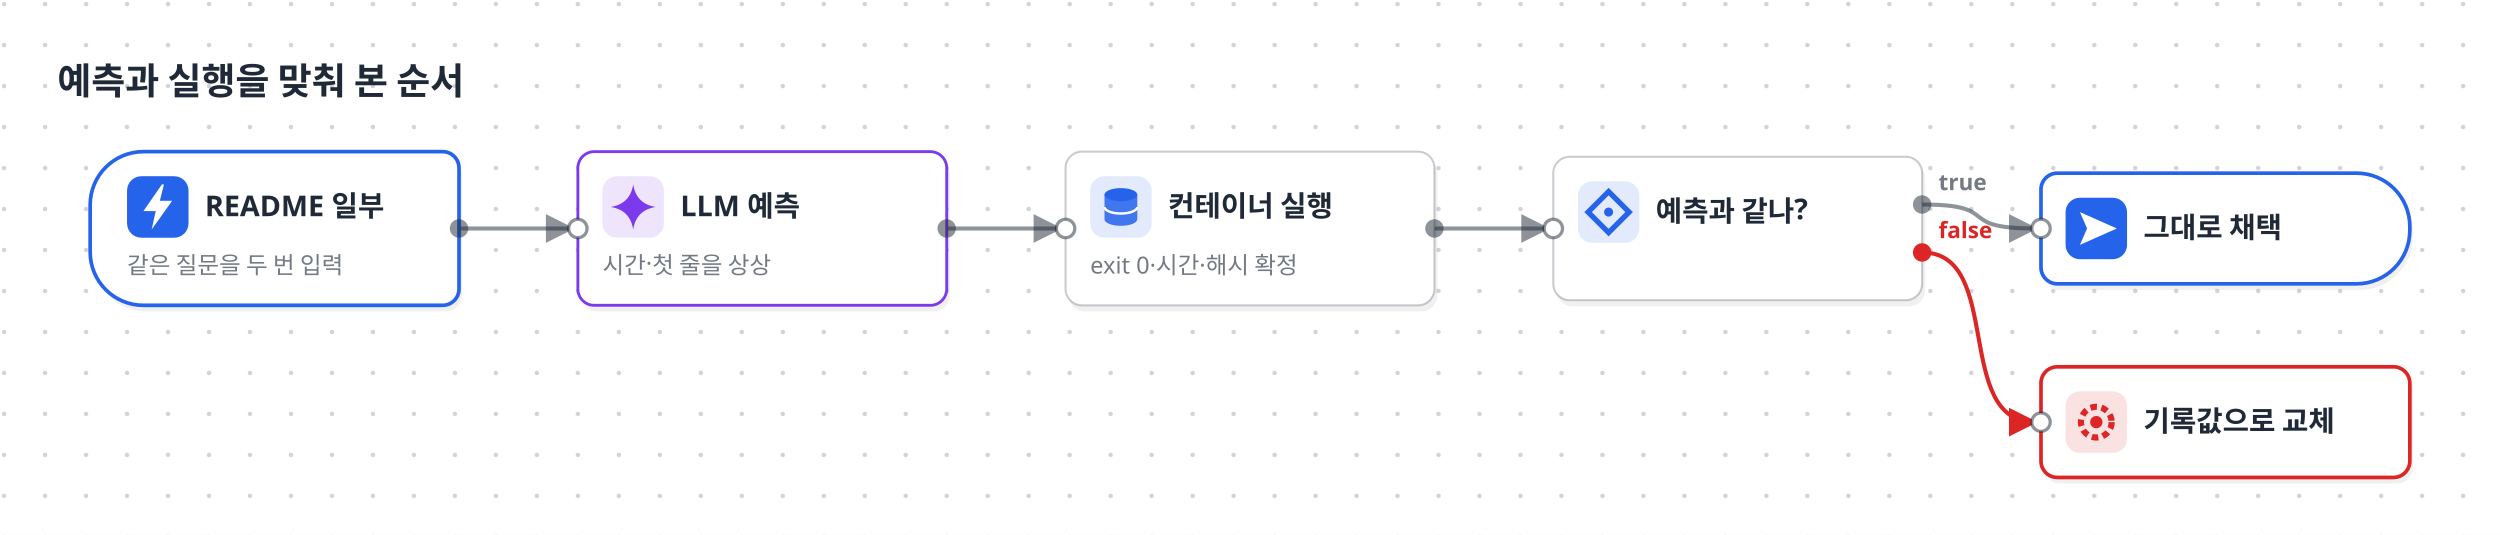
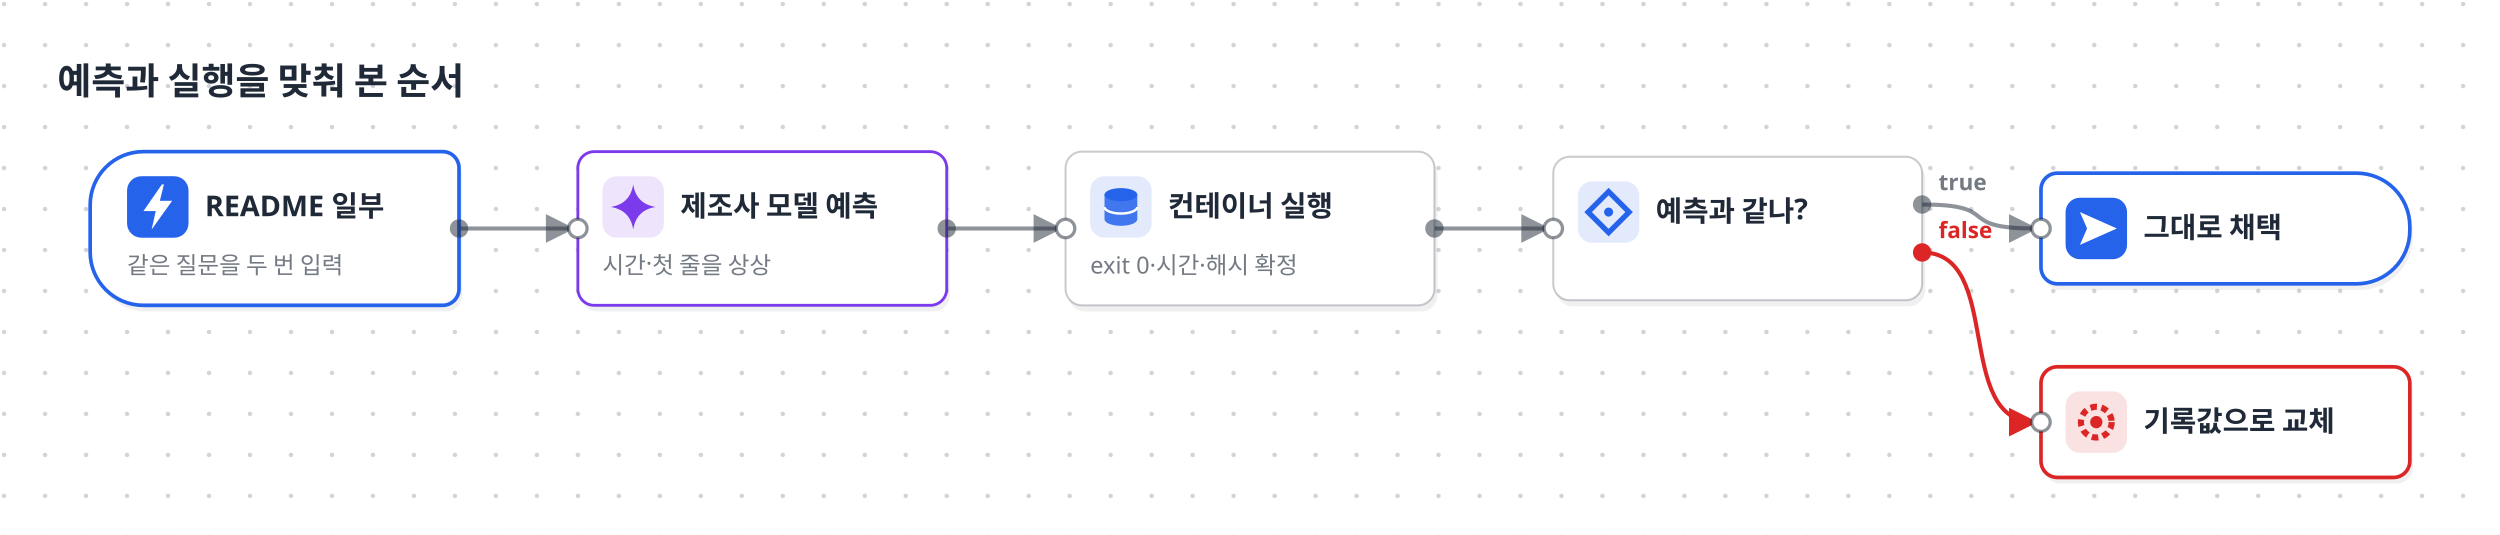
<svg xmlns="http://www.w3.org/2000/svg" width="1220" height="261" viewBox="0 0 1220 261" font-family="'NanumSquare','Nanum Gothic','Apple SD Gothic Neo','Malgun Gothic',sans-serif" role="img">
  <defs>
    <pattern id="dots" width="20" height="20" patternUnits="userSpaceOnUse">
      <circle cx="2" cy="2" r="1.1" fill="#1f2937" fill-opacity="0.20" />
    </pattern>
    <marker id="ah" viewBox="0 0 10 10" refX="9" refY="5" markerWidth="7" markerHeight="7" orient="auto">
      <path d="M0,0 L10,5 L0,10 z" fill="#1f2937" fill-opacity="0.5" />
    </marker>
    <marker id="ahw" viewBox="0 0 10 10" refX="9" refY="5" markerWidth="7" markerHeight="7" orient="auto">
      <path d="M0,0 L10,5 L0,10 z" fill="#dc2626" />
    </marker>
  </defs>
  <rect width="1220" height="261" fill="#ffffff" />
  <rect width="1220" height="261" fill="url(#dots)" />
  <text x="28" y="46" font-size="18" font-weight="700" fill="#1f2937">예측과 실행을 맞춰 본 순서</text>
  <path d="M224.0,111.5 C264.0,111.5 239.0,111.5 279.0,111.5" fill="none" stroke="#1f2937" stroke-opacity="0.5" stroke-width="2" marker-end="url(#ah)" />
  <path d="M462.0,111.5 C502.0,111.5 477.0,111.5 517.0,111.5" fill="none" stroke="#1f2937" stroke-opacity="0.5" stroke-width="2" marker-end="url(#ah)" />
  <path d="M700.0,111.5 C740.0,111.5 715.0,111.5 755.0,111.5" fill="none" stroke="#1f2937" stroke-opacity="0.5" stroke-width="2" marker-end="url(#ah)" />
  <path d="M938.0,99.8 C978.0,99.8 953.0,111.5 993.0,111.5" fill="none" stroke="#1f2937" stroke-opacity="0.5" stroke-width="2" marker-end="url(#ah)" />
  <path d="M938.0,123.2 C978.0,123.2 953.0,206.0 993.0,206.0" fill="none" stroke="#dc2626" stroke-width="2" marker-end="url(#ahw)" />
  <path d="M71.5,77.0 H217.5 A8,8 0 0 1 225.5,85.0 V144.0 A8,8 0 0 1 217.5,152.0 H71.5 A26,26 0 0 1 45.5,126.0 V103.0 A26,26 0 0 1 71.5,77.0 Z" fill="#1f2937" fill-opacity="0.07" />
  <path d="M70.0,74.0 H216.0 A8,8 0 0 1 224.0,82.0 V141.0 A8,8 0 0 1 216.0,149.0 H70.0 A26,26 0 0 1 44.0,123.0 V100.0 A26,26 0 0 1 70.0,74.0 Z" fill="#ffffff" stroke="#2563eb" stroke-width="1.8" />
  <rect x="62.0" y="86.0" width="30" height="30" rx="7" fill="#2563eb" fill-opacity="1" />
  <polygon points="79.0,90.0 70.0,103.0 76.0,103.0 74.0,112.0 84.0,98.0 78.0,98.0 80.0,90.0" fill="#ffffff" />
  <text x="100.0" y="105.5" font-size="14" font-weight="700" fill="#1f2937">README 일부</text>
  <text x="62.0" y="133.5" font-size="11.5" fill="#1f2937" fill-opacity="0.62">같은 질문을 두 번 입력</text>
  <circle cx="224.0" cy="111.5" r="4.5" fill="#1f2937" fill-opacity="0.5" />
  <path d="M291.5,77.0 H455.5 A8,8 0 0 1 463.5,85.0 V144.0 A8,8 0 0 1 455.5,152.0 H291.5 A8,8 0 0 1 283.5,144.0 V85.0 A8,8 0 0 1 291.5,77.0 Z" fill="#1f2937" fill-opacity="0.07" />
  <path d="M290.0,74.0 H454.0 A8,8 0 0 1 462.0,82.0 V141.0 A8,8 0 0 1 454.0,149.0 H290.0 A8,8 0 0 1 282.0,141.0 V82.0 A8,8 0 0 1 290.0,74.0 Z" fill="#ffffff" stroke="#7c3aed" stroke-width="1.4" />
  <rect x="294.0" y="86.0" width="30" height="30" rx="7" fill="#7c3aed" fill-opacity="0.13" />
  <path d="M309.0,90.0 Q310.5,99.5 320.0,101.0 Q310.5,102.5 309.0,112.0 Q307.5,102.5 298.0,101.0 Q307.5,99.5 309.0,90.0 Z" fill="#7c3aed" />
-   <text x="332.0" y="105.5" font-size="14" font-weight="700" fill="#1f2937">LLM 예측</text>
+   <text x="332.0" y="105.5" font-size="14" font-weight="700" fill="#1f2937">제조사 모델 예측</text>
  <text x="294.0" y="133.5" font-size="11.5" fill="#1f2937" fill-opacity="0.62">시간·첫 줄을 상상</text>
  <circle cx="282.0" cy="111.5" r="4.5" fill="#ffffff" stroke="#1f2937" stroke-opacity="0.5" stroke-width="1.6" />
  <circle cx="462.0" cy="111.5" r="4.5" fill="#1f2937" fill-opacity="0.5" />
  <path d="M529.5,77.0 H693.5 A8,8 0 0 1 701.5,85.0 V144.0 A8,8 0 0 1 693.5,152.0 H529.5 A8,8 0 0 1 521.5,144.0 V85.0 A8,8 0 0 1 529.5,77.0 Z" fill="#1f2937" fill-opacity="0.07" />
  <path d="M528.0,74.0 H692.0 A8,8 0 0 1 700.0,82.0 V141.0 A8,8 0 0 1 692.0,149.0 H528.0 A8,8 0 0 1 520.0,141.0 V82.0 A8,8 0 0 1 528.0,74.0 Z" fill="#ffffff" stroke="#1f2937" stroke-opacity="0.24" stroke-width="1" />
  <rect x="532.0" y="86.0" width="30" height="30" rx="7" fill="#2563eb" fill-opacity="0.13" />
  <path d="M539.0,95.0 V107.0 A8,3.2 0 0 0 555.0,107.0 V95.0" fill="#2563eb" fill-opacity="0.85" />
  <ellipse cx="547.0" cy="95.0" rx="8" ry="3.2" fill="#2563eb" />
  <path d="M539.0,101.0 A8,3.2 0 0 0 555.0,101.0" fill="none" stroke="#ffffff" stroke-width="1.2" />
  <text x="570.0" y="105.5" font-size="14" font-weight="700" fill="#1f2937">컨테이너 실행</text>
  <text x="532.0" y="133.5" font-size="11.5" fill="#1f2937" fill-opacity="0.62">exit 0·시간·해시 확정</text>
  <circle cx="520.0" cy="111.5" r="4.5" fill="#ffffff" stroke="#1f2937" stroke-opacity="0.5" stroke-width="1.6" />
  <circle cx="700.0" cy="111.5" r="4.5" fill="#1f2937" fill-opacity="0.5" />
  <path d="M767.5,79.5 H931.5 A8,8 0 0 1 939.5,87.5 V141.5 A8,8 0 0 1 931.5,149.5 H767.5 A8,8 0 0 1 759.5,141.5 V87.5 A8,8 0 0 1 767.5,79.5 Z" fill="#1f2937" fill-opacity="0.07" />
  <path d="M766.0,76.5 H930.0 A8,8 0 0 1 938.0,84.5 V138.5 A8,8 0 0 1 930.0,146.5 H766.0 A8,8 0 0 1 758.0,138.5 V84.5 A8,8 0 0 1 766.0,76.5 Z" fill="#ffffff" stroke="#1f2937" stroke-opacity="0.24" stroke-width="1" />
  <rect x="770.0" y="88.5" width="30" height="30" rx="7" fill="#2563eb" fill-opacity="0.13" />
  <polygon points="785.0,93.5 795.0,103.5 785.0,113.5 775.0,103.5" fill="none" stroke="#2563eb" stroke-width="2.6" />
  <circle cx="785.0" cy="103.5" r="2.2" fill="#2563eb" />
  <text x="808.0" y="108.0" font-size="14" font-weight="700" fill="#1f2937">예측과 같나?</text>
  <circle cx="758.0" cy="111.5" r="4.5" fill="#ffffff" stroke="#1f2937" stroke-opacity="0.5" stroke-width="1.6" />
  <circle cx="938.0" cy="99.8" r="4.5" fill="#1f2937" fill-opacity="0.5" />
  <text x="946.0" y="92.8" font-size="11" font-weight="700" fill="#1f2937" fill-opacity="0.62">true</text>
  <circle cx="938.0" cy="123.2" r="4.5" fill="#dc2626" />
  <text x="946.0" y="116.2" font-size="11" font-weight="700" fill="#dc2626">false</text>
  <path d="M1005.5,87.5 H1151.5 A26,26 0 0 1 1177.5,113.5 V115.5 A26,26 0 0 1 1151.5,141.5 H1005.5 A8,8 0 0 1 997.5,133.5 V95.5 A8,8 0 0 1 1005.5,87.5 Z" fill="#1f2937" fill-opacity="0.07" />
  <path d="M1004.0,84.5 H1150.0 A26,26 0 0 1 1176.0,110.5 V112.5 A26,26 0 0 1 1150.0,138.5 H1004.0 A8,8 0 0 1 996.0,130.5 V92.5 A8,8 0 0 1 1004.0,84.5 Z" fill="#ffffff" stroke="#2563eb" stroke-width="1.8" />
  <rect x="1008.0" y="96.5" width="30" height="30" rx="7" fill="#2563eb" fill-opacity="1" />
  <polygon points="1015.0,103.5 1033.0,111.5 1015.0,119.5 1018.5,111.5" fill="#ffffff" />
  <text x="1046.0" y="116.0" font-size="14" font-weight="700" fill="#1f2937">그대로 채택</text>
  <circle cx="996.0" cy="111.5" r="4.5" fill="#ffffff" stroke="#1f2937" stroke-opacity="0.5" stroke-width="1.6" />
  <path d="M1005.5,182.0 H1169.5 A8,8 0 0 1 1177.5,190.0 V228.0 A8,8 0 0 1 1169.5,236.0 H1005.5 A8,8 0 0 1 997.5,228.0 V190.0 A8,8 0 0 1 1005.5,182.0 Z" fill="#1f2937" fill-opacity="0.07" />
  <path d="M1004.0,179.0 H1168.0 A8,8 0 0 1 1176.0,187.0 V225.0 A8,8 0 0 1 1168.0,233.0 H1004.0 A8,8 0 0 1 996.0,225.0 V187.0 A8,8 0 0 1 1004.0,179.0 Z" fill="#ffffff" stroke="#dc2626" stroke-width="1.8" />
  <rect x="1008.0" y="191.0" width="30" height="30" rx="7" fill="#dc2626" fill-opacity="0.13" />
  <circle cx="1023.0" cy="206.0" r="7.5" fill="none" stroke="#dc2626" stroke-width="3" stroke-dasharray="3.2 2.2" />
  <circle cx="1023.0" cy="206.0" r="3" fill="#dc2626" />
  <text x="1046.0" y="210.5" font-size="14" font-weight="700" fill="#1f2937">기록값으로 교체</text>
  <circle cx="996.0" cy="206.0" r="4.5" fill="#ffffff" stroke="#1f2937" stroke-opacity="0.5" stroke-width="1.6" />
</svg>
